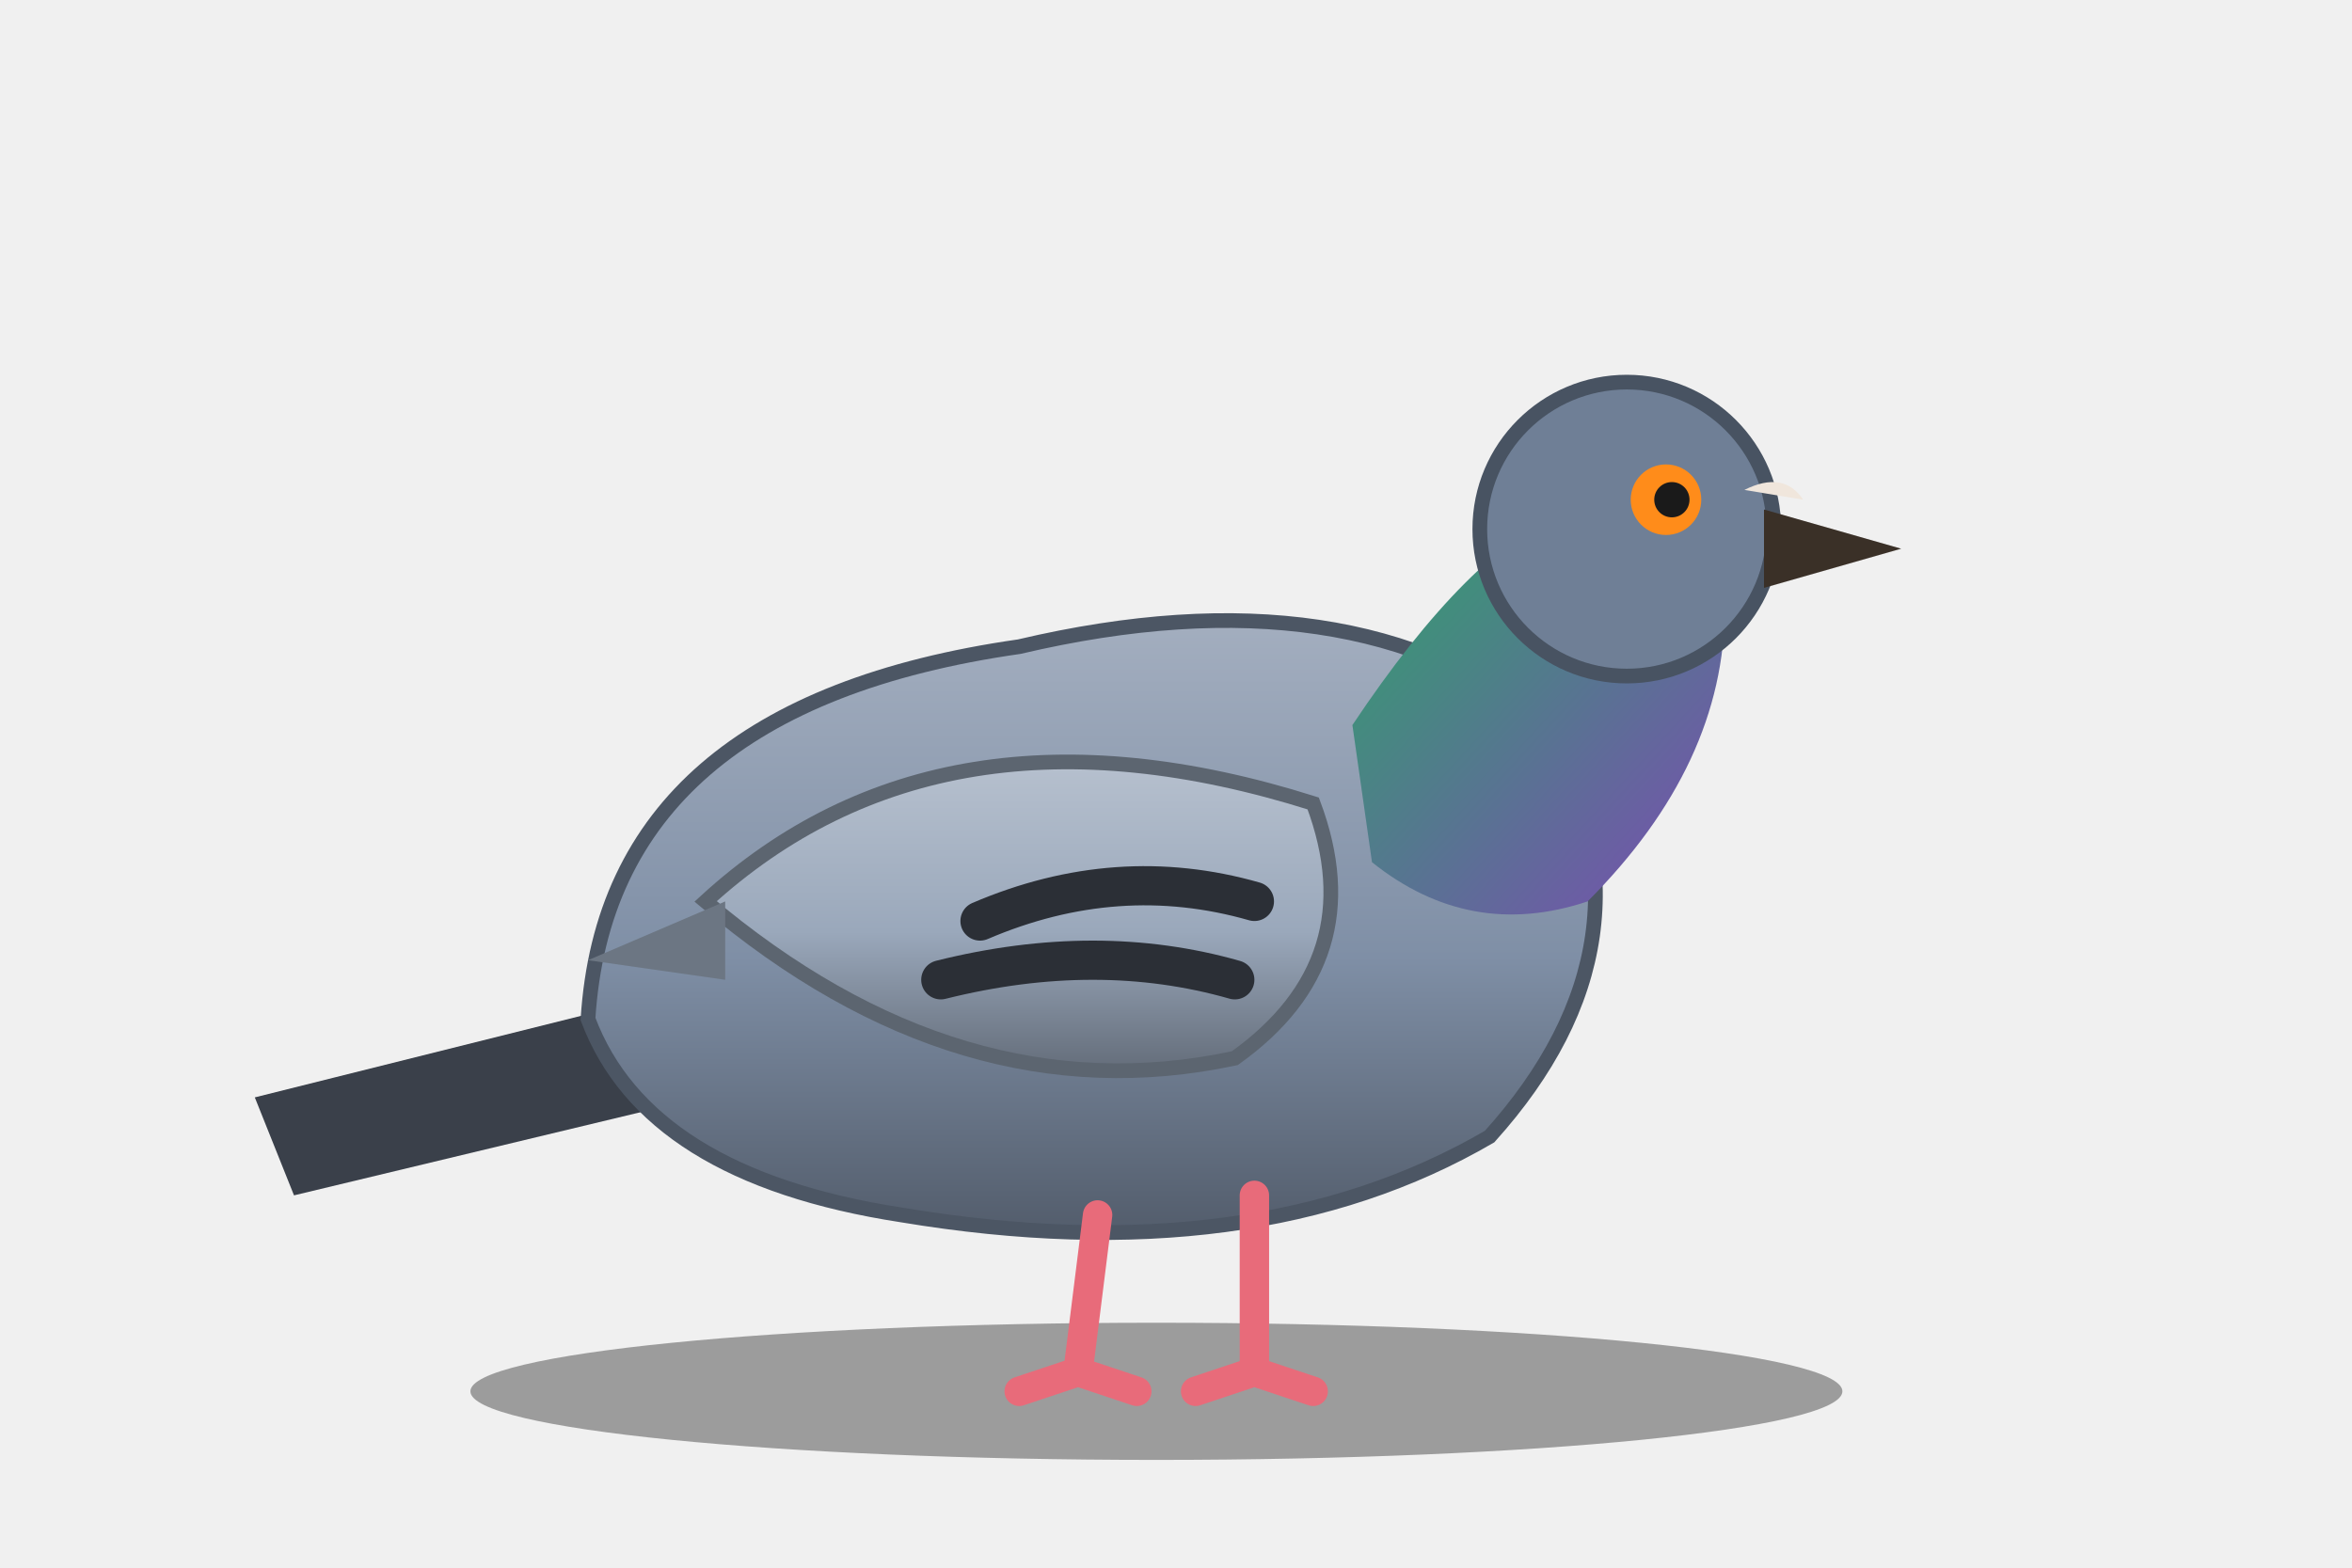
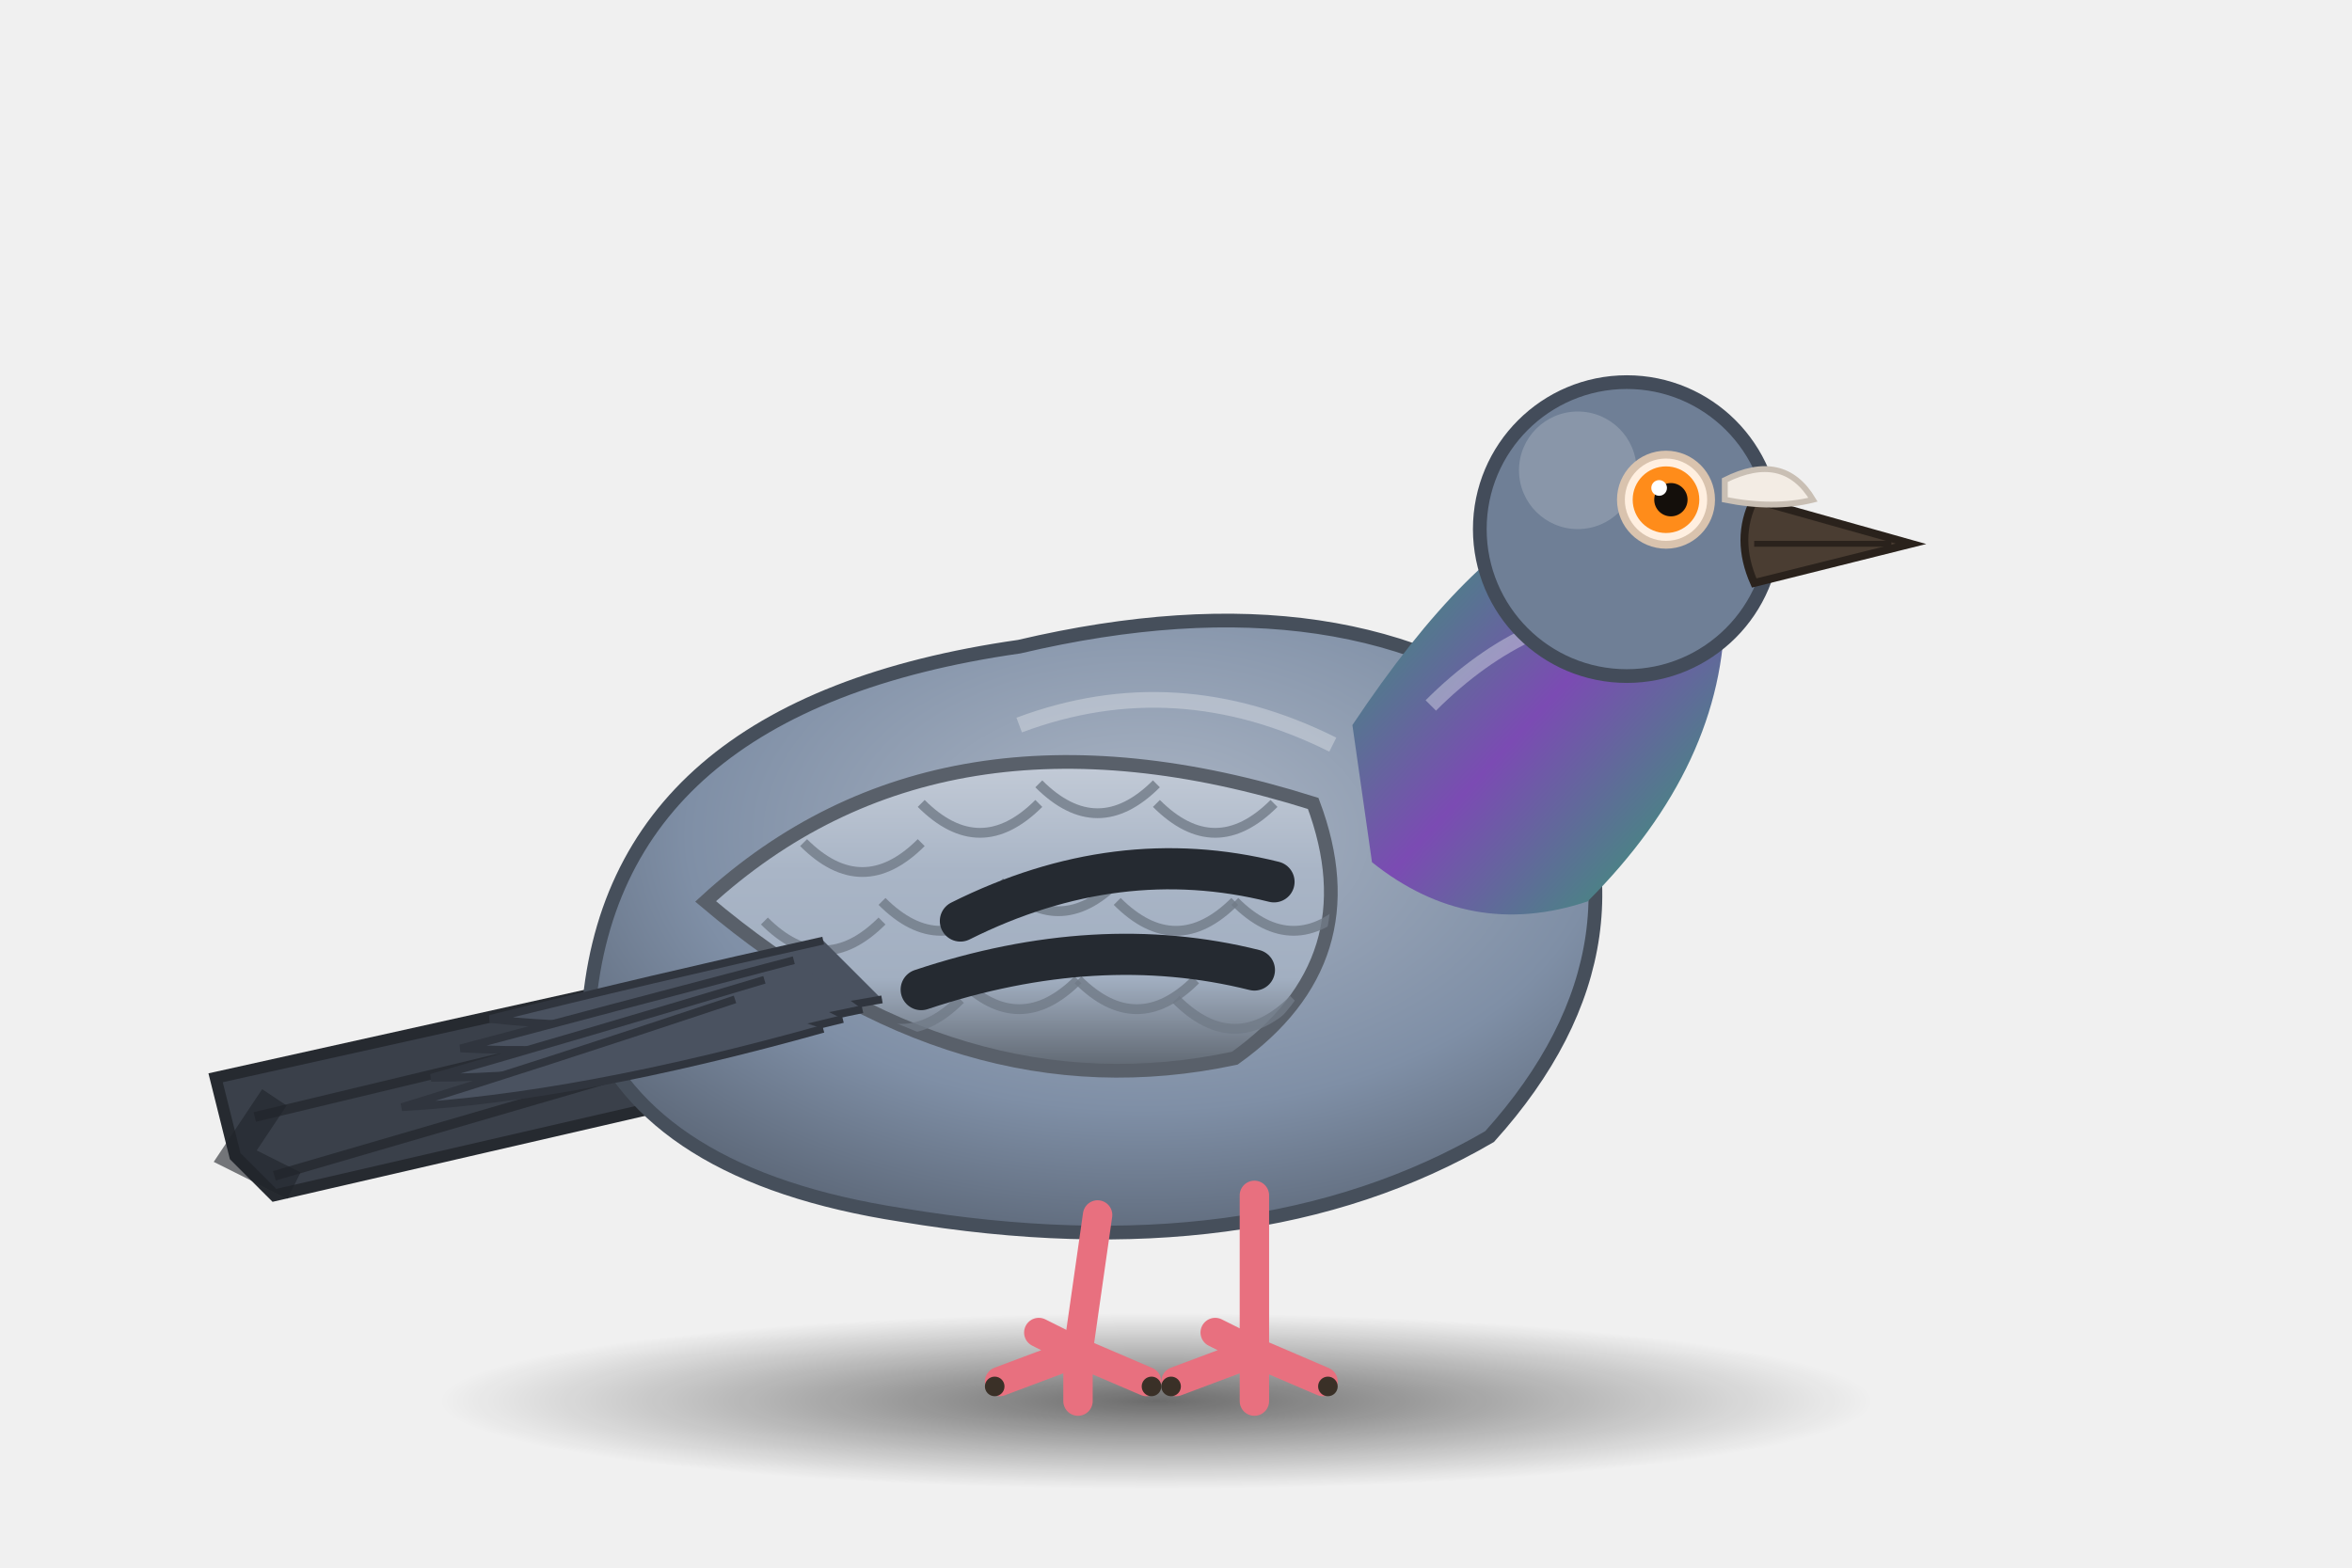
<svg xmlns="http://www.w3.org/2000/svg" viewBox="0 0 240 160">
  <defs>
-     <linearGradient id="g36" x1="0" y1="0" x2="0" y2="1">
-       <stop offset="0" stop-color="#a3aebf" />
-       <stop offset="0.55" stop-color="#7f8fa6" />
+     <radialGradient id="pb121" cx=".55" cy=".35" r=".75">
+       <stop offset="0" stop-color="#acb6c5" />
+       <stop offset=".6" stop-color="#7f8fa6" />
      <stop offset="1" stop-color="#535d6c" />
+     </radialGradient>
+     <linearGradient id="g122" x1="0" y1="0" x2="0" y2="1">
+       <stop offset="0" stop-color="#c3cbd7" />
+       <stop offset="0.35" stop-color="#a9b5c6" />
+       <stop offset="0.7" stop-color="#a2afc1" />
+       <stop offset="1" stop-color="#5e6670" />
    </linearGradient>
-     <linearGradient id="g37" x1="0" y1="0" x2="0" y2="1">
-       <stop offset="0" stop-color="#b6c0ce" />
-       <stop offset="0.55" stop-color="#9aa8bb" />
-       <stop offset="1" stop-color="#646d7a" />
+     <linearGradient id="neck123" x1="0" y1="0" x2="1" y2="1">
+       <stop offset="0" stop-color="#2fa36b" />
+       <stop offset=".5" stop-color="#7b4bb3" />
+       <stop offset="1" stop-color="#2fa36b" />
    </linearGradient>
-     <linearGradient id="neck38" x1="0" y1="0" x2="1" y2="1">
-       <stop offset="0" stop-color="#2fa36b" />
-       <stop offset="1" stop-color="#7b4bb3" />
-     </linearGradient>
+     <clipPath id="wc124">
+       <path d="M72,92 Q96,70 134,82 Q140,98 126,108 Q98,114 72,92 Z" />
+     </clipPath>
  </defs>
-   <ellipse cx="118" cy="142" rx="70" ry="7" fill="#000" opacity=".35" />
-   <path d="M74,100 L26,112 L30,122 L80,110 Z" fill="#3a404a" />
-   <path d="M60,104 Q62,72 104,66 Q138,58 158,74 Q170,96 152,116 Q128,130 92,124 Q66,120 60,104 Z" fill="url(#g36)" stroke="#4c5664" stroke-width="1.5" />
-   <path d="M138,74 Q150,56 160,52 Q172,52 176,62 Q176,78 162,92 Q150,96 140,88 Z" fill="url(#neck38)" />
-   <circle cx="166" cy="54" r="15" fill="#6f7f96" stroke="#485362" stroke-width="1.5" />
-   <path d="M180,52 L194,56 L180,60 Z" fill="#3a3027" />
-   <path d="M178,50 Q182,48 184,51" fill="#f0e6dc" />
-   <circle cx="170" cy="51" r="3.6" fill="#ff8c1a" />
-   <circle cx="170.6" cy="51" r="1.8" fill="#1a1a1a" />
-   <path d="M72,92 Q96,70 134,82 Q140,98 126,108 Q98,114 72,92 Z" fill="url(#g37)" stroke="#5c6570" stroke-width="1.5" />
-   <path d="M100,94 Q114,88 128,92 M96,100 Q112,96 126,100" stroke="#2b2f36" stroke-width="4" fill="none" stroke-linecap="round" />
-   <path d="M74,92 L60,98 L74,100" fill="#6c7683" />
-   <path d="M112,124 L110,140 M110,140 L104,142 M110,140 L116,142 M128,122 L128,140 M128,140 L122,142 M128,140 L134,142" stroke="#e86b7a" stroke-width="3" stroke-linecap="round" />
+   <defs>
+     <radialGradient id="sh125">
+       <stop offset="0" stop-color="#000" stop-opacity=".55" />
+       <stop offset="1" stop-color="#000" stop-opacity="0" />
+     </radialGradient>
+   </defs>
+   <ellipse cx="118" cy="143" rx="74" ry="9" fill="url(#sh125)" />
+   <path d="M76,98 L22,110 L24,118 L28,122 L80,110 Z" fill="#3a404a" stroke="#262a30" stroke-width="1.2" />
+   <path d="M76,102 L26,114 M76,106 L28,120" stroke="#292d34" stroke-width="1" />
+   <path d="M28,112 L24,118 L30,121" stroke="#1f2329" stroke-width="3" fill="none" opacity=".6" />
+   <path d="M60,104 Q62,72 104,66 Q138,58 158,74 Q170,96 152,116 Q128,130 92,124 Q66,120 60,104 Z" fill="url(#pb121)" stroke="#464f5b" stroke-width="1.4" />
+   <path d="M138,74 Q150,56 160,52 Q172,52 176,62 Q176,78 162,92 Q150,96 140,88 Z" fill="url(#neck123)" />
+   <path d="M146,72 Q156,62 168,62" stroke="#fff" stroke-width="1.5" opacity=".35" fill="none" />
+   <circle cx="166" cy="54" r="15" fill="#6f7f96" stroke="#434c5a" stroke-width="1.4" />
+   <circle cx="161" cy="48" r="6" fill="#fff" opacity=".18" />
+   <path d="M179,51 L195,55.5 L179,59.5 Q177,55 179,51 Z" fill="#4a3d32" stroke="#2a221c" stroke-width=".8" />
+   <path d="M179,55.5 L193,55.5" stroke="#2a221c" stroke-width=".6" />
+   <path d="M176,49 Q182,46 185,51 Q181,52 176,51 Z" fill="#f3ece4" stroke="#c9bfb4" stroke-width=".6" />
+   <circle cx="170" cy="51" r="4.6" fill="#ffefe0" stroke="#d9c3ae" stroke-width=".8" />
+   <circle cx="170" cy="51" r="3.4" fill="#ff8c1a" />
+   <circle cx="170.5" cy="51" r="1.7" fill="#140f0b" />
+   <circle cx="169.3" cy="49.8" r=".8" fill="#fff" />
+   <path d="M72,92 Q96,70 134,82 Q140,98 126,108 Q98,114 72,92 Z" fill="url(#g122)" stroke="#59606a" stroke-width="1.4" />
+   <g clip-path="url(#wc124)">
+     <path d="M82,86 Q88,92 94,86" stroke="#717a87" stroke-width="1" fill="none" opacity=".8" />
+     <path d="M94,82 Q100,88 106,82" stroke="#717a87" stroke-width="1" fill="none" opacity=".8" />
+     <path d="M106,80 Q112,86 118,80" stroke="#717a87" stroke-width="1" fill="none" opacity=".8" />
+     <path d="M118,82 Q124,88 130,82" stroke="#717a87" stroke-width="1" fill="none" opacity=".8" />
+     <path d="M78,94 Q84,100 90,94" stroke="#717a87" stroke-width="1" fill="none" opacity=".8" />
+     <path d="M90,92 Q96,98 102,92" stroke="#717a87" stroke-width="1" fill="none" opacity=".8" />
+     <path d="M102,90 Q108,96 114,90" stroke="#717a87" stroke-width="1" fill="none" opacity=".8" />
+     <path d="M114,92 Q120,98 126,92" stroke="#717a87" stroke-width="1" fill="none" opacity=".8" />
+     <path d="M126,92 Q132,98 138,92" stroke="#717a87" stroke-width="1" fill="none" opacity=".8" />
+     <path d="M86,102 Q92,108 98,102" stroke="#717a87" stroke-width="1" fill="none" opacity=".8" />
+     <path d="M98,100 Q104,106 110,100" stroke="#717a87" stroke-width="1" fill="none" opacity=".8" />
+     <path d="M110,100 Q116,106 122,100" stroke="#717a87" stroke-width="1" fill="none" opacity=".8" />
+     <path d="M120,102 Q126,108 132,102" stroke="#717a87" stroke-width="1" fill="none" opacity=".8" />
+     <path d="M98,94 Q114,86 130,90 M94,101 Q112,95 128,99" stroke="#252a31" stroke-width="4.2" fill="none" stroke-linecap="round" />
+   </g>
+   <path d="M84,96 Q66,100 50,104 Q68,106 90,102" fill="#4a5260" stroke="#30353e" stroke-width=".8" />
+   <path d="M81,98 Q62,103 47,107 Q65,108 88,103" fill="#4a5260" stroke="#30353e" stroke-width=".8" />
+   <path d="M78,100 Q58,106 44,110 Q62,110 86,104" fill="#4a5260" stroke="#30353e" stroke-width=".8" />
+   <path d="M75,102 Q54,109 41,113 Q59,112 84,105" fill="#4a5260" stroke="#30353e" stroke-width=".8" />
+   <path d="M104,74 Q120,68 136,76" stroke="#fff" stroke-width="1.6" opacity=".3" fill="none" />
+   <g stroke="#e8707f" stroke-width="3" stroke-linecap="round" fill="none">
+     <path d="M112,124 L110,138" />
+     <path d="M128,122 L128,138" />
+     <path d="M110,138 L102,141 M110,138 L110,143 M110,138 L117,141 M110,138 L106,136" />
+     <path d="M128,138 L120,141 M128,138 L128,143 M128,138 L135,141 M128,138 L124,136" />
+   </g>
+   <g fill="#3a3027">
+     <circle cx="101.5" cy="141.5" r="1" />
+     <circle cx="117.5" cy="141.5" r="1" />
+     <circle cx="119.5" cy="141.5" r="1" />
+     <circle cx="135.5" cy="141.5" r="1" />
+   </g>
</svg>
